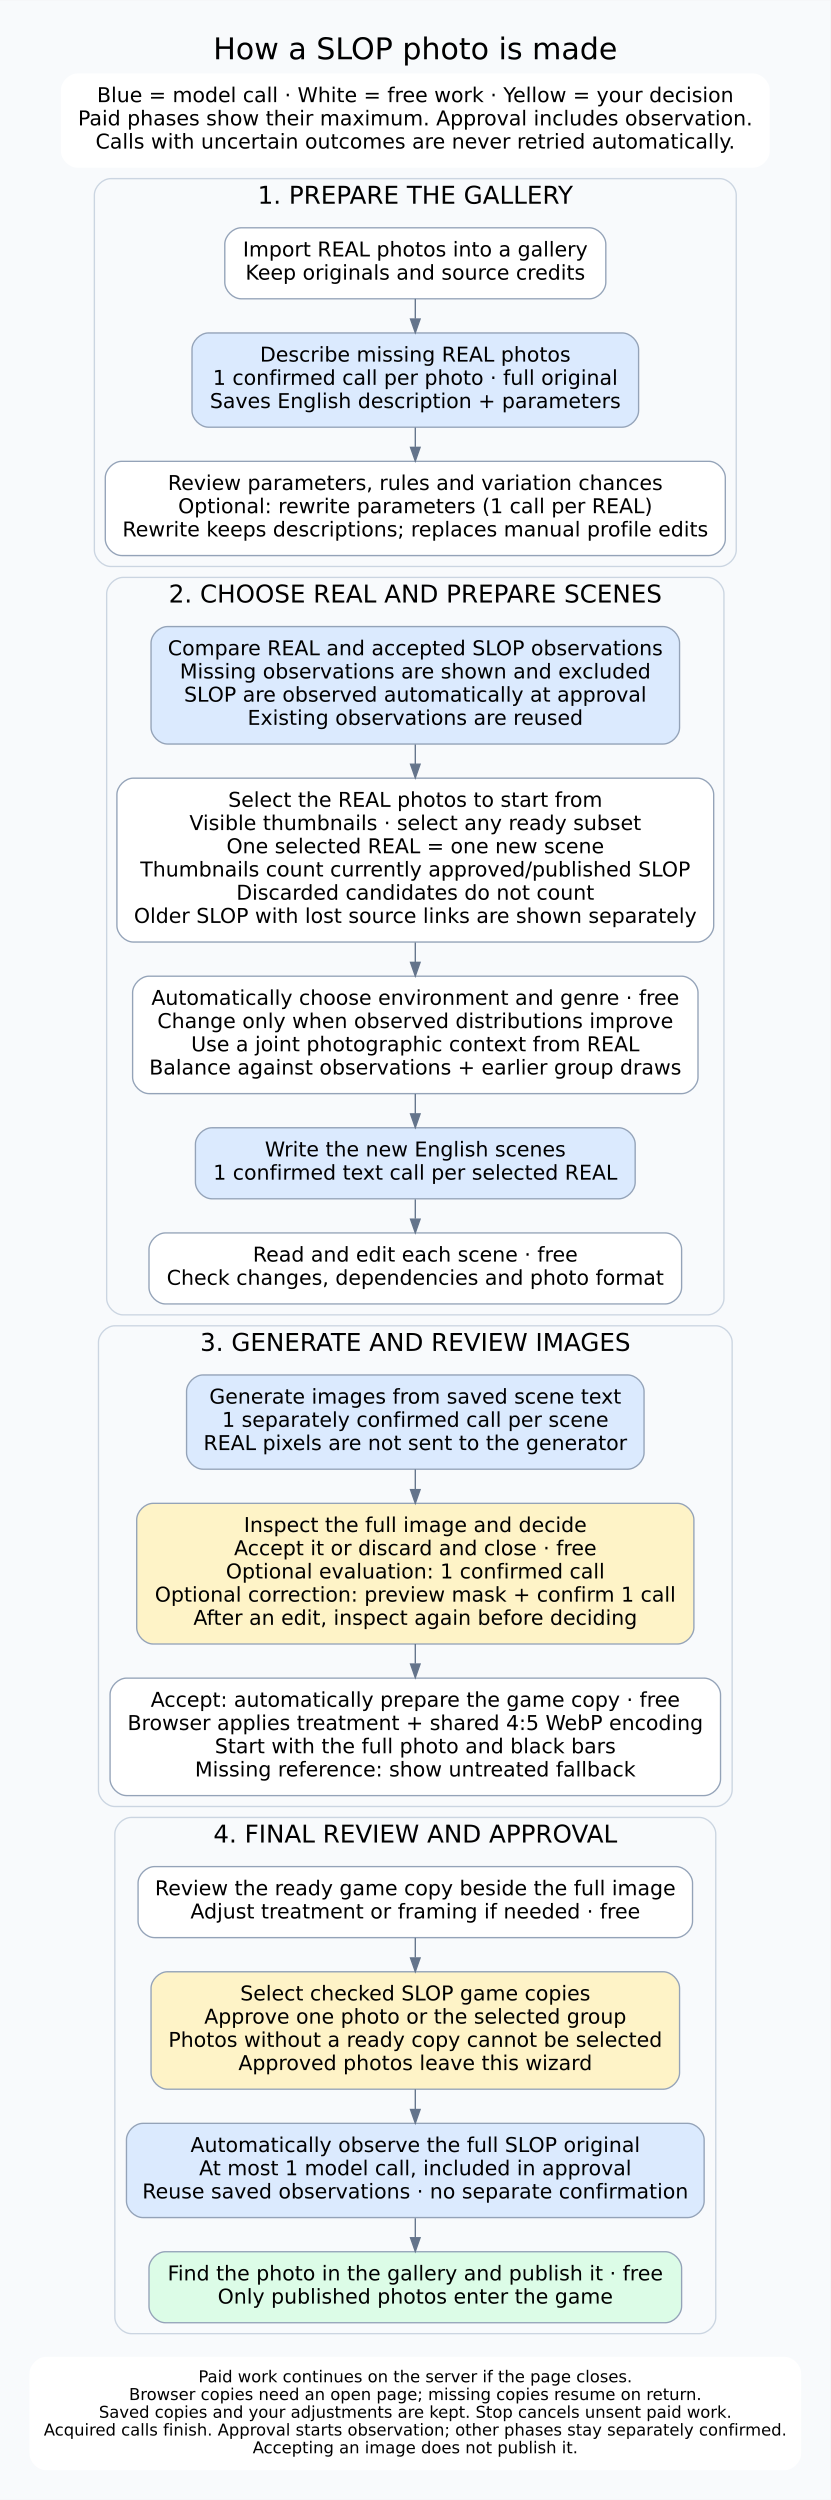
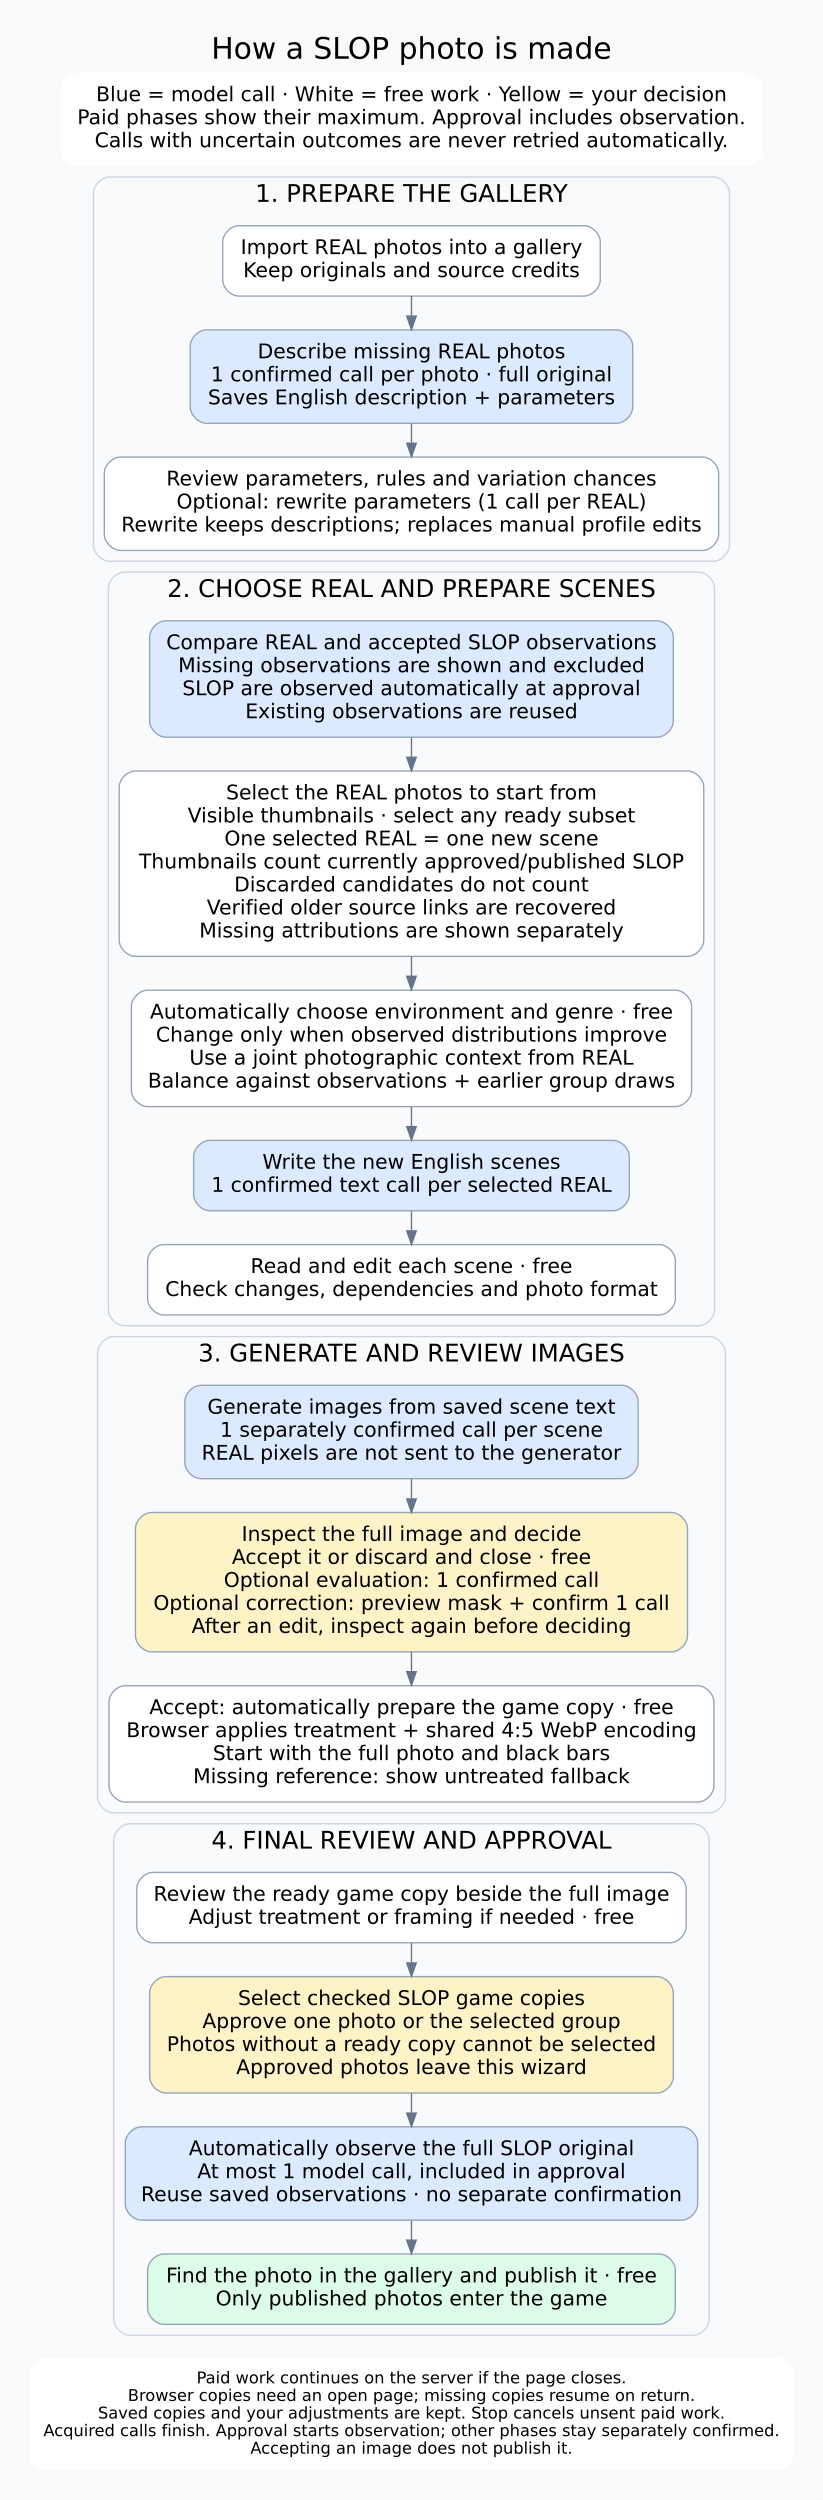
- <svg xmlns="http://www.w3.org/2000/svg" role="img" aria-label="How a SLOP photo is made" width="608pt" height="1830pt" viewBox="0.00 0.00 608.20 1830.20">
-   <g id="graph0" class="graph" transform="scale(1 1) rotate(0) translate(21.6 1808.6)">
-     <polygon fill="#f8fafc" stroke="transparent" points="-21.6,21.6 -21.6,-1808.6 586.6,-1808.6 586.6,21.6 -21.6,21.6" />
-     <text text-anchor="middle" x="282.5" y="-1765.4" font-family="DejaVu Sans" font-size="22.00">How a SLOP photo is made</text>
+ <svg xmlns="http://www.w3.org/2000/svg" role="img" aria-label="How a SLOP photo is made" width="608pt" height="1847pt" viewBox="0.00 0.00 608.20 1847.20">
+   <g id="graph0" class="graph" transform="scale(1 1) rotate(0) translate(21.6 1825.6)">
+     <polygon fill="#f8fafc" stroke="transparent" points="-21.6,21.6 -21.6,-1825.6 586.6,-1825.6 586.6,21.6 -21.6,21.6" />
+     <text text-anchor="middle" x="282.5" y="-1782.4" font-family="DejaVu Sans" font-size="22.00">How a SLOP photo is made</text>
    <g id="clust1" class="cluster">
-       <path fill="#f8fafc" stroke="#cbd5e1" d="M59.5,-1394C59.5,-1394 505.5,-1394 505.5,-1394 511.5,-1394 517.5,-1400 517.5,-1406 517.5,-1406 517.5,-1666 517.5,-1666 517.5,-1672 511.5,-1678 505.5,-1678 505.5,-1678 59.5,-1678 59.5,-1678 53.5,-1678 47.5,-1672 47.5,-1666 47.5,-1666 47.5,-1406 47.5,-1406 47.5,-1400 53.5,-1394 59.5,-1394" />
-       <text text-anchor="middle" x="282.5" y="-1659.6" font-family="DejaVu Sans" font-size="18.00">1. PREPARE THE GALLERY</text>
+       <path fill="#f8fafc" stroke="#cbd5e1" d="M59.5,-1411C59.5,-1411 505.5,-1411 505.5,-1411 511.5,-1411 517.5,-1417 517.5,-1423 517.5,-1423 517.5,-1683 517.5,-1683 517.5,-1689 511.5,-1695 505.5,-1695 505.5,-1695 59.5,-1695 59.5,-1695 53.5,-1695 47.5,-1689 47.5,-1683 47.5,-1683 47.5,-1423 47.5,-1423 47.5,-1417 53.5,-1411 59.5,-1411" />
+       <text text-anchor="middle" x="282.5" y="-1676.6" font-family="DejaVu Sans" font-size="18.00">1. PREPARE THE GALLERY</text>
    </g>
    <g id="clust2" class="cluster">
-       <path fill="#f8fafc" stroke="#cbd5e1" d="M68.5,-846C68.5,-846 496.5,-846 496.5,-846 502.5,-846 508.5,-852 508.5,-858 508.5,-858 508.5,-1374 508.5,-1374 508.5,-1380 502.5,-1386 496.5,-1386 496.5,-1386 68.5,-1386 68.5,-1386 62.5,-1386 56.5,-1380 56.5,-1374 56.5,-1374 56.5,-858 56.5,-858 56.5,-852 62.5,-846 68.5,-846" />
-       <text text-anchor="middle" x="282.5" y="-1367.6" font-family="DejaVu Sans" font-size="18.00">2. CHOOSE REAL AND PREPARE SCENES</text>
+       <path fill="#f8fafc" stroke="#cbd5e1" d="M70.5,-846C70.5,-846 494.5,-846 494.5,-846 500.5,-846 506.5,-852 506.5,-858 506.5,-858 506.5,-1391 506.5,-1391 506.5,-1397 500.5,-1403 494.5,-1403 494.5,-1403 70.5,-1403 70.5,-1403 64.5,-1403 58.5,-1397 58.5,-1391 58.5,-1391 58.5,-858 58.5,-858 58.5,-852 64.5,-846 70.5,-846" />
+       <text text-anchor="middle" x="282.5" y="-1384.6" font-family="DejaVu Sans" font-size="18.00">2. CHOOSE REAL AND PREPARE SCENES</text>
    </g>
    <g id="clust3" class="cluster">
      <path fill="#f8fafc" stroke="#cbd5e1" d="M62.5,-486C62.5,-486 502.5,-486 502.5,-486 508.5,-486 514.5,-492 514.5,-498 514.5,-498 514.5,-826 514.5,-826 514.5,-832 508.5,-838 502.5,-838 502.5,-838 62.5,-838 62.5,-838 56.5,-838 50.5,-832 50.5,-826 50.5,-826 50.5,-498 50.5,-498 50.5,-492 56.5,-486 62.5,-486" />
      <text text-anchor="middle" x="282.5" y="-819.6" font-family="DejaVu Sans" font-size="18.00">3. GENERATE AND REVIEW IMAGES</text>
    </g>
    <g id="clust4" class="cluster">
      <path fill="#f8fafc" stroke="#cbd5e1" d="M74.5,-100C74.5,-100 490.5,-100 490.5,-100 496.5,-100 502.5,-106 502.5,-112 502.5,-112 502.5,-466 502.5,-466 502.5,-472 496.5,-478 490.5,-478 490.5,-478 74.5,-478 74.5,-478 68.5,-478 62.5,-472 62.5,-466 62.5,-466 62.5,-112 62.5,-112 62.5,-106 68.5,-100 74.5,-100" />
      <text text-anchor="middle" x="282.5" y="-459.6" font-family="DejaVu Sans" font-size="18.00">4. FINAL REVIEW AND APPROVAL</text>
    </g>
    <g id="node1" class="node">
-       <path fill="white" stroke="transparent" d="M530,-1755C530,-1755 35,-1755 35,-1755 29,-1755 23,-1749 23,-1743 23,-1743 23,-1698 23,-1698 23,-1692 29,-1686 35,-1686 35,-1686 530,-1686 530,-1686 536,-1686 542,-1692 542,-1698 542,-1698 542,-1743 542,-1743 542,-1749 536,-1755 530,-1755" />
-       <text text-anchor="middle" x="282.5" y="-1734" font-family="DejaVu Sans" font-size="15.00">Blue = model call · White = free work · Yellow = your decision</text>
-       <text text-anchor="middle" x="282.5" y="-1717" font-family="DejaVu Sans" font-size="15.00">Paid phases show their maximum. Approval includes observation.</text>
-       <text text-anchor="middle" x="282.5" y="-1700" font-family="DejaVu Sans" font-size="15.00">Calls with uncertain outcomes are never retried automatically.</text>
+       <path fill="white" stroke="transparent" d="M530,-1772C530,-1772 35,-1772 35,-1772 29,-1772 23,-1766 23,-1760 23,-1760 23,-1715 23,-1715 23,-1709 29,-1703 35,-1703 35,-1703 530,-1703 530,-1703 536,-1703 542,-1709 542,-1715 542,-1715 542,-1760 542,-1760 542,-1766 536,-1772 530,-1772" />
+       <text text-anchor="middle" x="282.5" y="-1751" font-family="DejaVu Sans" font-size="15.00">Blue = model call · White = free work · Yellow = your decision</text>
+       <text text-anchor="middle" x="282.5" y="-1734" font-family="DejaVu Sans" font-size="15.00">Paid phases show their maximum. Approval includes observation.</text>
+       <text text-anchor="middle" x="282.5" y="-1717" font-family="DejaVu Sans" font-size="15.00">Calls with uncertain outcomes are never retried automatically.</text>
    </g>
    <g id="node2" class="node">
-       <path fill="white" stroke="#94a3b8" d="M410,-1642C410,-1642 155,-1642 155,-1642 149,-1642 143,-1636 143,-1630 143,-1630 143,-1602 143,-1602 143,-1596 149,-1590 155,-1590 155,-1590 410,-1590 410,-1590 416,-1590 422,-1596 422,-1602 422,-1602 422,-1630 422,-1630 422,-1636 416,-1642 410,-1642" />
-       <text text-anchor="middle" x="282.5" y="-1621" font-family="DejaVu Sans" font-size="15.00">Import REAL photos into a gallery</text>
-       <text text-anchor="middle" x="282.5" y="-1604" font-family="DejaVu Sans" font-size="15.00">Keep originals and source credits</text>
+       <path fill="white" stroke="#94a3b8" d="M410,-1659C410,-1659 155,-1659 155,-1659 149,-1659 143,-1653 143,-1647 143,-1647 143,-1619 143,-1619 143,-1613 149,-1607 155,-1607 155,-1607 410,-1607 410,-1607 416,-1607 422,-1613 422,-1619 422,-1619 422,-1647 422,-1647 422,-1653 416,-1659 410,-1659" />
+       <text text-anchor="middle" x="282.5" y="-1638" font-family="DejaVu Sans" font-size="15.00">Import REAL photos into a gallery</text>
+       <text text-anchor="middle" x="282.5" y="-1621" font-family="DejaVu Sans" font-size="15.00">Keep originals and source credits</text>
    </g>
    <g id="node3" class="node">
-       <path fill="#dbeafe" stroke="#94a3b8" d="M434,-1565C434,-1565 131,-1565 131,-1565 125,-1565 119,-1559 119,-1553 119,-1553 119,-1508 119,-1508 119,-1502 125,-1496 131,-1496 131,-1496 434,-1496 434,-1496 440,-1496 446,-1502 446,-1508 446,-1508 446,-1553 446,-1553 446,-1559 440,-1565 434,-1565" />
-       <text text-anchor="middle" x="282.5" y="-1544" font-family="DejaVu Sans" font-size="15.00">Describe missing REAL photos</text>
-       <text text-anchor="middle" x="282.5" y="-1527" font-family="DejaVu Sans" font-size="15.00">1 confirmed call per photo · full original</text>
-       <text text-anchor="middle" x="282.5" y="-1510" font-family="DejaVu Sans" font-size="15.00">Saves English description + parameters</text>
+       <path fill="#dbeafe" stroke="#94a3b8" d="M434,-1582C434,-1582 131,-1582 131,-1582 125,-1582 119,-1576 119,-1570 119,-1570 119,-1525 119,-1525 119,-1519 125,-1513 131,-1513 131,-1513 434,-1513 434,-1513 440,-1513 446,-1519 446,-1525 446,-1525 446,-1570 446,-1570 446,-1576 440,-1582 434,-1582" />
+       <text text-anchor="middle" x="282.5" y="-1561" font-family="DejaVu Sans" font-size="15.00">Describe missing REAL photos</text>
+       <text text-anchor="middle" x="282.5" y="-1544" font-family="DejaVu Sans" font-size="15.00">1 confirmed call per photo · full original</text>
+       <text text-anchor="middle" x="282.5" y="-1527" font-family="DejaVu Sans" font-size="15.00">Saves English description + parameters</text>
    </g>
    <g id="edge1" class="edge">
-       <path fill="none" stroke="#64748b" d="M282.5,-1589.95C282.5,-1585.33 282.5,-1580.38 282.5,-1575.39" />
-       <polygon fill="#64748b" stroke="#64748b" points="286,-1575.19 282.5,-1565.19 279,-1575.19 286,-1575.19" />
+       <path fill="none" stroke="#64748b" d="M282.5,-1606.95C282.5,-1602.33 282.5,-1597.38 282.5,-1592.39" />
+       <polygon fill="#64748b" stroke="#64748b" points="286,-1592.19 282.5,-1582.19 279,-1592.19 286,-1592.19" />
    </g>
    <g id="node4" class="node">
-       <path fill="white" stroke="#94a3b8" d="M497.5,-1471C497.5,-1471 67.5,-1471 67.5,-1471 61.5,-1471 55.5,-1465 55.5,-1459 55.5,-1459 55.5,-1414 55.5,-1414 55.5,-1408 61.5,-1402 67.5,-1402 67.5,-1402 497.5,-1402 497.5,-1402 503.5,-1402 509.5,-1408 509.5,-1414 509.5,-1414 509.5,-1459 509.5,-1459 509.5,-1465 503.5,-1471 497.5,-1471" />
-       <text text-anchor="middle" x="282.5" y="-1450" font-family="DejaVu Sans" font-size="15.00">Review parameters, rules and variation chances</text>
-       <text text-anchor="middle" x="282.5" y="-1433" font-family="DejaVu Sans" font-size="15.00">Optional: rewrite parameters (1 call per REAL)</text>
-       <text text-anchor="middle" x="282.5" y="-1416" font-family="DejaVu Sans" font-size="15.00">Rewrite keeps descriptions; replaces manual profile edits</text>
+       <path fill="white" stroke="#94a3b8" d="M497.5,-1488C497.5,-1488 67.5,-1488 67.5,-1488 61.5,-1488 55.5,-1482 55.5,-1476 55.5,-1476 55.5,-1431 55.5,-1431 55.5,-1425 61.5,-1419 67.5,-1419 67.5,-1419 497.5,-1419 497.5,-1419 503.5,-1419 509.5,-1425 509.5,-1431 509.5,-1431 509.5,-1476 509.5,-1476 509.5,-1482 503.5,-1488 497.5,-1488" />
+       <text text-anchor="middle" x="282.5" y="-1467" font-family="DejaVu Sans" font-size="15.00">Review parameters, rules and variation chances</text>
+       <text text-anchor="middle" x="282.5" y="-1450" font-family="DejaVu Sans" font-size="15.00">Optional: rewrite parameters (1 call per REAL)</text>
+       <text text-anchor="middle" x="282.5" y="-1433" font-family="DejaVu Sans" font-size="15.00">Rewrite keeps descriptions; replaces manual profile edits</text>
    </g>
    <g id="edge2" class="edge">
-       <path fill="none" stroke="#64748b" d="M282.5,-1495.76C282.5,-1491.14 282.5,-1486.34 282.5,-1481.56" />
-       <polygon fill="#64748b" stroke="#64748b" points="286,-1481.23 282.5,-1471.23 279,-1481.23 286,-1481.23" />
+       <path fill="none" stroke="#64748b" d="M282.5,-1512.76C282.5,-1508.14 282.5,-1503.34 282.5,-1498.56" />
+       <polygon fill="#64748b" stroke="#64748b" points="286,-1498.23 282.5,-1488.23 279,-1498.23 286,-1498.23" />
    </g>
    <g id="node6" class="node">
-       <path fill="#dbeafe" stroke="#94a3b8" d="M464,-1350C464,-1350 101,-1350 101,-1350 95,-1350 89,-1344 89,-1338 89,-1338 89,-1276 89,-1276 89,-1270 95,-1264 101,-1264 101,-1264 464,-1264 464,-1264 470,-1264 476,-1270 476,-1276 476,-1276 476,-1338 476,-1338 476,-1344 470,-1350 464,-1350" />
-       <text text-anchor="middle" x="282.5" y="-1329" font-family="DejaVu Sans" font-size="15.00">Compare REAL and accepted SLOP observations</text>
-       <text text-anchor="middle" x="282.5" y="-1312" font-family="DejaVu Sans" font-size="15.00">Missing observations are shown and excluded</text>
-       <text text-anchor="middle" x="282.5" y="-1295" font-family="DejaVu Sans" font-size="15.00">SLOP are observed automatically at approval</text>
-       <text text-anchor="middle" x="282.5" y="-1278" font-family="DejaVu Sans" font-size="15.00">Existing observations are reused</text>
+       <path fill="#dbeafe" stroke="#94a3b8" d="M464,-1367C464,-1367 101,-1367 101,-1367 95,-1367 89,-1361 89,-1355 89,-1355 89,-1293 89,-1293 89,-1287 95,-1281 101,-1281 101,-1281 464,-1281 464,-1281 470,-1281 476,-1287 476,-1293 476,-1293 476,-1355 476,-1355 476,-1361 470,-1367 464,-1367" />
+       <text text-anchor="middle" x="282.5" y="-1346" font-family="DejaVu Sans" font-size="15.00">Compare REAL and accepted SLOP observations</text>
+       <text text-anchor="middle" x="282.5" y="-1329" font-family="DejaVu Sans" font-size="15.00">Missing observations are shown and excluded</text>
+       <text text-anchor="middle" x="282.5" y="-1312" font-family="DejaVu Sans" font-size="15.00">SLOP are observed automatically at approval</text>
+       <text text-anchor="middle" x="282.5" y="-1295" font-family="DejaVu Sans" font-size="15.00">Existing observations are reused</text>
    </g>
    <g id="node5" class="node">
-       <path fill="white" stroke="#94a3b8" d="M489,-1239C489,-1239 76,-1239 76,-1239 70,-1239 64,-1233 64,-1227 64,-1227 64,-1131 64,-1131 64,-1125 70,-1119 76,-1119 76,-1119 489,-1119 489,-1119 495,-1119 501,-1125 501,-1131 501,-1131 501,-1227 501,-1227 501,-1233 495,-1239 489,-1239" />
-       <text text-anchor="middle" x="282.5" y="-1218" font-family="DejaVu Sans" font-size="15.00">Select the REAL photos to start from</text>
-       <text text-anchor="middle" x="282.5" y="-1201" font-family="DejaVu Sans" font-size="15.00">Visible thumbnails · select any ready subset</text>
-       <text text-anchor="middle" x="282.5" y="-1184" font-family="DejaVu Sans" font-size="15.00">One selected REAL = one new scene</text>
-       <text text-anchor="middle" x="282.5" y="-1167" font-family="DejaVu Sans" font-size="15.00">Thumbnails count currently approved/published SLOP</text>
-       <text text-anchor="middle" x="282.5" y="-1150" font-family="DejaVu Sans" font-size="15.00">Discarded candidates do not count</text>
-       <text text-anchor="middle" x="282.5" y="-1133" font-family="DejaVu Sans" font-size="15.00">Older SLOP with lost source links are shown separately</text>
+       <path fill="white" stroke="#94a3b8" d="M486.5,-1256C486.5,-1256 78.5,-1256 78.5,-1256 72.5,-1256 66.5,-1250 66.5,-1244 66.5,-1244 66.5,-1131 66.5,-1131 66.5,-1125 72.5,-1119 78.5,-1119 78.5,-1119 486.5,-1119 486.5,-1119 492.5,-1119 498.5,-1125 498.5,-1131 498.5,-1131 498.5,-1244 498.5,-1244 498.5,-1250 492.5,-1256 486.5,-1256" />
+       <text text-anchor="middle" x="282.5" y="-1235" font-family="DejaVu Sans" font-size="15.00">Select the REAL photos to start from</text>
+       <text text-anchor="middle" x="282.5" y="-1218" font-family="DejaVu Sans" font-size="15.00">Visible thumbnails · select any ready subset</text>
+       <text text-anchor="middle" x="282.5" y="-1201" font-family="DejaVu Sans" font-size="15.00">One selected REAL = one new scene</text>
+       <text text-anchor="middle" x="282.5" y="-1184" font-family="DejaVu Sans" font-size="15.00">Thumbnails count currently approved/published SLOP</text>
+       <text text-anchor="middle" x="282.5" y="-1167" font-family="DejaVu Sans" font-size="15.00">Discarded candidates do not count</text>
+       <text text-anchor="middle" x="282.5" y="-1150" font-family="DejaVu Sans" font-size="15.00">Verified older source links are recovered</text>
+       <text text-anchor="middle" x="282.5" y="-1133" font-family="DejaVu Sans" font-size="15.00">Missing attributions are shown separately</text>
    </g>
    <g id="node7" class="node">
      <path fill="white" stroke="#94a3b8" d="M477.5,-1094C477.5,-1094 87.5,-1094 87.5,-1094 81.5,-1094 75.5,-1088 75.5,-1082 75.5,-1082 75.5,-1020 75.5,-1020 75.5,-1014 81.5,-1008 87.5,-1008 87.5,-1008 477.5,-1008 477.5,-1008 483.5,-1008 489.5,-1014 489.5,-1020 489.5,-1020 489.5,-1082 489.5,-1082 489.5,-1088 483.5,-1094 477.5,-1094" />
      <text text-anchor="middle" x="282.5" y="-1073" font-family="DejaVu Sans" font-size="15.00">Automatically choose environment and genre · free</text>
      <text text-anchor="middle" x="282.5" y="-1056" font-family="DejaVu Sans" font-size="15.00">Change only when observed distributions improve</text>
      <text text-anchor="middle" x="282.5" y="-1039" font-family="DejaVu Sans" font-size="15.00">Use a joint photographic context from REAL</text>
      <text text-anchor="middle" x="282.5" y="-1022" font-family="DejaVu Sans" font-size="15.00">Balance against observations + earlier group draws</text>
    </g>
    <g id="edge4" class="edge">
-       <path fill="none" stroke="#64748b" d="M282.5,-1118.69C282.5,-1113.89 282.5,-1109.07 282.5,-1104.32" />
-       <polygon fill="#64748b" stroke="#64748b" points="286,-1104.12 282.5,-1094.12 279,-1104.12 286,-1104.12" />
+       <path fill="none" stroke="#64748b" d="M282.5,-1118.86C282.5,-1114.02 282.5,-1109.18 282.5,-1104.44" />
+       <polygon fill="#64748b" stroke="#64748b" points="286,-1104.28 282.5,-1094.28 279,-1104.28 286,-1104.28" />
    </g>
    <g id="edge3" class="edge">
-       <path fill="none" stroke="#64748b" d="M282.5,-1263.69C282.5,-1259.02 282.5,-1254.18 282.5,-1249.29" />
-       <polygon fill="#64748b" stroke="#64748b" points="286,-1249.22 282.5,-1239.22 279,-1249.22 286,-1249.22" />
+       <path fill="none" stroke="#64748b" d="M282.5,-1280.81C282.5,-1276.15 282.5,-1271.29 282.5,-1266.36" />
+       <polygon fill="#64748b" stroke="#64748b" points="286,-1266.16 282.5,-1256.16 279,-1266.16 286,-1266.16" />
    </g>
    <g id="node8" class="node">
      <path fill="#dbeafe" stroke="#94a3b8" d="M431.5,-983C431.5,-983 133.5,-983 133.5,-983 127.5,-983 121.5,-977 121.5,-971 121.5,-971 121.5,-943 121.5,-943 121.5,-937 127.5,-931 133.5,-931 133.5,-931 431.5,-931 431.5,-931 437.5,-931 443.5,-937 443.5,-943 443.5,-943 443.5,-971 443.5,-971 443.5,-977 437.5,-983 431.5,-983" />
      <text text-anchor="middle" x="282.5" y="-962" font-family="DejaVu Sans" font-size="15.00">Write the new English scenes</text>
      <text text-anchor="middle" x="282.5" y="-945" font-family="DejaVu Sans" font-size="15.00">1 confirmed text call per selected REAL</text>
    </g>
    <g id="edge5" class="edge">
      <path fill="none" stroke="#64748b" d="M282.5,-1007.77C282.5,-1002.91 282.5,-997.99 282.5,-993.24" />
      <polygon fill="#64748b" stroke="#64748b" points="286,-993.17 282.5,-983.17 279,-993.17 286,-993.17" />
    </g>
    <g id="node9" class="node">
      <path fill="white" stroke="#94a3b8" d="M465.5,-906C465.5,-906 99.5,-906 99.5,-906 93.5,-906 87.5,-900 87.5,-894 87.5,-894 87.5,-866 87.5,-866 87.5,-860 93.5,-854 99.5,-854 99.5,-854 465.5,-854 465.5,-854 471.5,-854 477.5,-860 477.5,-866 477.5,-866 477.5,-894 477.5,-894 477.5,-900 471.5,-906 465.5,-906" />
      <text text-anchor="middle" x="282.5" y="-885" font-family="DejaVu Sans" font-size="15.00">Read and edit each scene · free</text>
      <text text-anchor="middle" x="282.5" y="-868" font-family="DejaVu Sans" font-size="15.00">Check changes, dependencies and photo format</text>
    </g>
    <g id="edge6" class="edge">
      <path fill="none" stroke="#64748b" d="M282.5,-930.61C282.5,-926.04 282.5,-921.2 282.5,-916.41" />
      <polygon fill="#64748b" stroke="#64748b" points="286,-916.11 282.5,-906.11 279,-916.11 286,-916.11" />
    </g>
    <g id="node10" class="node">
      <path fill="#dbeafe" stroke="#94a3b8" d="M438,-802C438,-802 127,-802 127,-802 121,-802 115,-796 115,-790 115,-790 115,-745 115,-745 115,-739 121,-733 127,-733 127,-733 438,-733 438,-733 444,-733 450,-739 450,-745 450,-745 450,-790 450,-790 450,-796 444,-802 438,-802" />
      <text text-anchor="middle" x="282.5" y="-781" font-family="DejaVu Sans" font-size="15.00">Generate images from saved scene text</text>
      <text text-anchor="middle" x="282.5" y="-764" font-family="DejaVu Sans" font-size="15.00">1 separately confirmed call per scene</text>
      <text text-anchor="middle" x="282.5" y="-747" font-family="DejaVu Sans" font-size="15.00">REAL pixels are not sent to the generator</text>
    </g>
    <g id="node11" class="node">
      <path fill="#fef3c7" stroke="#94a3b8" d="M474.5,-708C474.5,-708 90.5,-708 90.5,-708 84.5,-708 78.5,-702 78.5,-696 78.5,-696 78.5,-617 78.5,-617 78.5,-611 84.5,-605 90.5,-605 90.5,-605 474.5,-605 474.5,-605 480.5,-605 486.5,-611 486.5,-617 486.5,-617 486.5,-696 486.5,-696 486.5,-702 480.5,-708 474.5,-708" />
      <text text-anchor="middle" x="282.5" y="-687" font-family="DejaVu Sans" font-size="15.00">Inspect the full image and decide</text>
      <text text-anchor="middle" x="282.5" y="-670" font-family="DejaVu Sans" font-size="15.00">Accept it or discard and close · free</text>
      <text text-anchor="middle" x="282.5" y="-653" font-family="DejaVu Sans" font-size="15.00">Optional evaluation: 1 confirmed call</text>
      <text text-anchor="middle" x="282.5" y="-636" font-family="DejaVu Sans" font-size="15.00">Optional correction: preview mask + confirm 1 call</text>
      <text text-anchor="middle" x="282.5" y="-619" font-family="DejaVu Sans" font-size="15.00">After an edit, inspect again before deciding</text>
    </g>
    <g id="edge7" class="edge">
      <path fill="none" stroke="#64748b" d="M282.5,-732.91C282.5,-728.23 282.5,-723.31 282.5,-718.31" />
      <polygon fill="#64748b" stroke="#64748b" points="286,-718.02 282.5,-708.02 279,-718.02 286,-718.02" />
    </g>
    <g id="node12" class="node">
      <path fill="white" stroke="#94a3b8" d="M494,-580C494,-580 71,-580 71,-580 65,-580 59,-574 59,-568 59,-568 59,-506 59,-506 59,-500 65,-494 71,-494 71,-494 494,-494 494,-494 500,-494 506,-500 506,-506 506,-506 506,-568 506,-568 506,-574 500,-580 494,-580" />
      <text text-anchor="middle" x="282.5" y="-559" font-family="DejaVu Sans" font-size="15.00">Accept: automatically prepare the game copy · free</text>
      <text text-anchor="middle" x="282.5" y="-542" font-family="DejaVu Sans" font-size="15.00">Browser applies treatment + shared 4:5 WebP encoding</text>
      <text text-anchor="middle" x="282.5" y="-525" font-family="DejaVu Sans" font-size="15.00">Start with the full photo and black bars</text>
      <text text-anchor="middle" x="282.5" y="-508" font-family="DejaVu Sans" font-size="15.00">Missing reference: show untreated fallback</text>
    </g>
    <g id="edge8" class="edge">
      <path fill="none" stroke="#64748b" d="M282.5,-604.99C282.5,-600.24 282.5,-595.42 282.5,-590.66" />
      <polygon fill="#64748b" stroke="#64748b" points="286,-590.36 282.5,-580.36 279,-590.36 286,-590.36" />
    </g>
    <g id="node13" class="node">
      <path fill="white" stroke="#94a3b8" d="M473.5,-442C473.5,-442 91.5,-442 91.5,-442 85.5,-442 79.5,-436 79.5,-430 79.5,-430 79.5,-402 79.5,-402 79.5,-396 85.5,-390 91.5,-390 91.5,-390 473.5,-390 473.5,-390 479.5,-390 485.5,-396 485.5,-402 485.5,-402 485.5,-430 485.5,-430 485.5,-436 479.5,-442 473.5,-442" />
      <text text-anchor="middle" x="282.5" y="-421" font-family="DejaVu Sans" font-size="15.00">Review the ready game copy beside the full image</text>
      <text text-anchor="middle" x="282.5" y="-404" font-family="DejaVu Sans" font-size="15.00">Adjust treatment or framing if needed · free</text>
    </g>
    <g id="node14" class="node">
      <path fill="#fef3c7" stroke="#94a3b8" d="M464,-365C464,-365 101,-365 101,-365 95,-365 89,-359 89,-353 89,-353 89,-291 89,-291 89,-285 95,-279 101,-279 101,-279 464,-279 464,-279 470,-279 476,-285 476,-291 476,-291 476,-353 476,-353 476,-359 470,-365 464,-365" />
      <text text-anchor="middle" x="282.5" y="-344" font-family="DejaVu Sans" font-size="15.00">Select checked SLOP game copies</text>
      <text text-anchor="middle" x="282.5" y="-327" font-family="DejaVu Sans" font-size="15.00">Approve one photo or the selected group</text>
      <text text-anchor="middle" x="282.5" y="-310" font-family="DejaVu Sans" font-size="15.00">Photos without a ready copy cannot be selected</text>
      <text text-anchor="middle" x="282.5" y="-293" font-family="DejaVu Sans" font-size="15.00">Approved photos leave this wizard</text>
    </g>
    <g id="edge9" class="edge">
      <path fill="none" stroke="#64748b" d="M282.5,-389.86C282.5,-385.31 282.5,-380.42 282.5,-375.42" />
      <polygon fill="#64748b" stroke="#64748b" points="286,-375.1 282.5,-365.1 279,-375.1 286,-375.1" />
    </g>
    <g id="node15" class="node">
      <path fill="#dbeafe" stroke="#94a3b8" d="M482,-254C482,-254 83,-254 83,-254 77,-254 71,-248 71,-242 71,-242 71,-197 71,-197 71,-191 77,-185 83,-185 83,-185 482,-185 482,-185 488,-185 494,-191 494,-197 494,-197 494,-242 494,-242 494,-248 488,-254 482,-254" />
      <text text-anchor="middle" x="282.5" y="-233" font-family="DejaVu Sans" font-size="15.00">Automatically observe the full SLOP original</text>
      <text text-anchor="middle" x="282.5" y="-216" font-family="DejaVu Sans" font-size="15.00">At most 1 model call, included in approval</text>
      <text text-anchor="middle" x="282.5" y="-199" font-family="DejaVu Sans" font-size="15.00">Reuse saved observations · no separate confirmation</text>
    </g>
    <g id="edge10" class="edge">
      <path fill="none" stroke="#64748b" d="M282.5,-278.96C282.5,-274.17 282.5,-269.28 282.5,-264.47" />
      <polygon fill="#64748b" stroke="#64748b" points="286,-264.13 282.5,-254.13 279,-264.13 286,-264.13" />
    </g>
    <g id="node16" class="node">
      <path fill="#dcfce7" stroke="#94a3b8" d="M465.5,-160C465.5,-160 99.5,-160 99.5,-160 93.5,-160 87.5,-154 87.5,-148 87.5,-148 87.5,-120 87.5,-120 87.5,-114 93.5,-108 99.5,-108 99.5,-108 465.5,-108 465.5,-108 471.5,-108 477.5,-114 477.5,-120 477.5,-120 477.5,-148 477.5,-148 477.5,-154 471.5,-160 465.5,-160" />
      <text text-anchor="middle" x="282.5" y="-139" font-family="DejaVu Sans" font-size="15.00">Find the photo in the gallery and publish it · free</text>
      <text text-anchor="middle" x="282.5" y="-122" font-family="DejaVu Sans" font-size="15.00">Only published photos enter the game</text>
    </g>
    <g id="edge11" class="edge">
      <path fill="none" stroke="#64748b" d="M282.5,-184.54C282.5,-179.84 282.5,-175 282.5,-170.28" />
      <polygon fill="#64748b" stroke="#64748b" points="286,-170.22 282.5,-160.22 279,-170.22 286,-170.22" />
    </g>
    <g id="node17" class="node">
      <path fill="white" stroke="transparent" d="M553,-83C553,-83 12,-83 12,-83 6,-83 0,-77 0,-71 0,-71 0,-12 0,-12 0,-6 6,0 12,0 12,0 553,0 553,0 559,0 565,-6 565,-12 565,-12 565,-71 565,-71 565,-77 559,-83 553,-83" />
      <text text-anchor="middle" x="282.5" y="-64.4" font-family="DejaVu Sans" font-size="12.00">Paid work continues on the server if the page closes.</text>
      <text text-anchor="middle" x="282.5" y="-51.4" font-family="DejaVu Sans" font-size="12.00">Browser copies need an open page; missing copies resume on return.</text>
      <text text-anchor="middle" x="282.5" y="-38.4" font-family="DejaVu Sans" font-size="12.00">Saved copies and your adjustments are kept. Stop cancels unsent paid work.</text>
      <text text-anchor="middle" x="282.5" y="-25.4" font-family="DejaVu Sans" font-size="12.00">Acquired calls finish. Approval starts observation; other phases stay separately confirmed.</text>
      <text text-anchor="middle" x="282.5" y="-12.4" font-family="DejaVu Sans" font-size="12.00">Accepting an image does not publish it.</text>
    </g>
  </g>
</svg>
